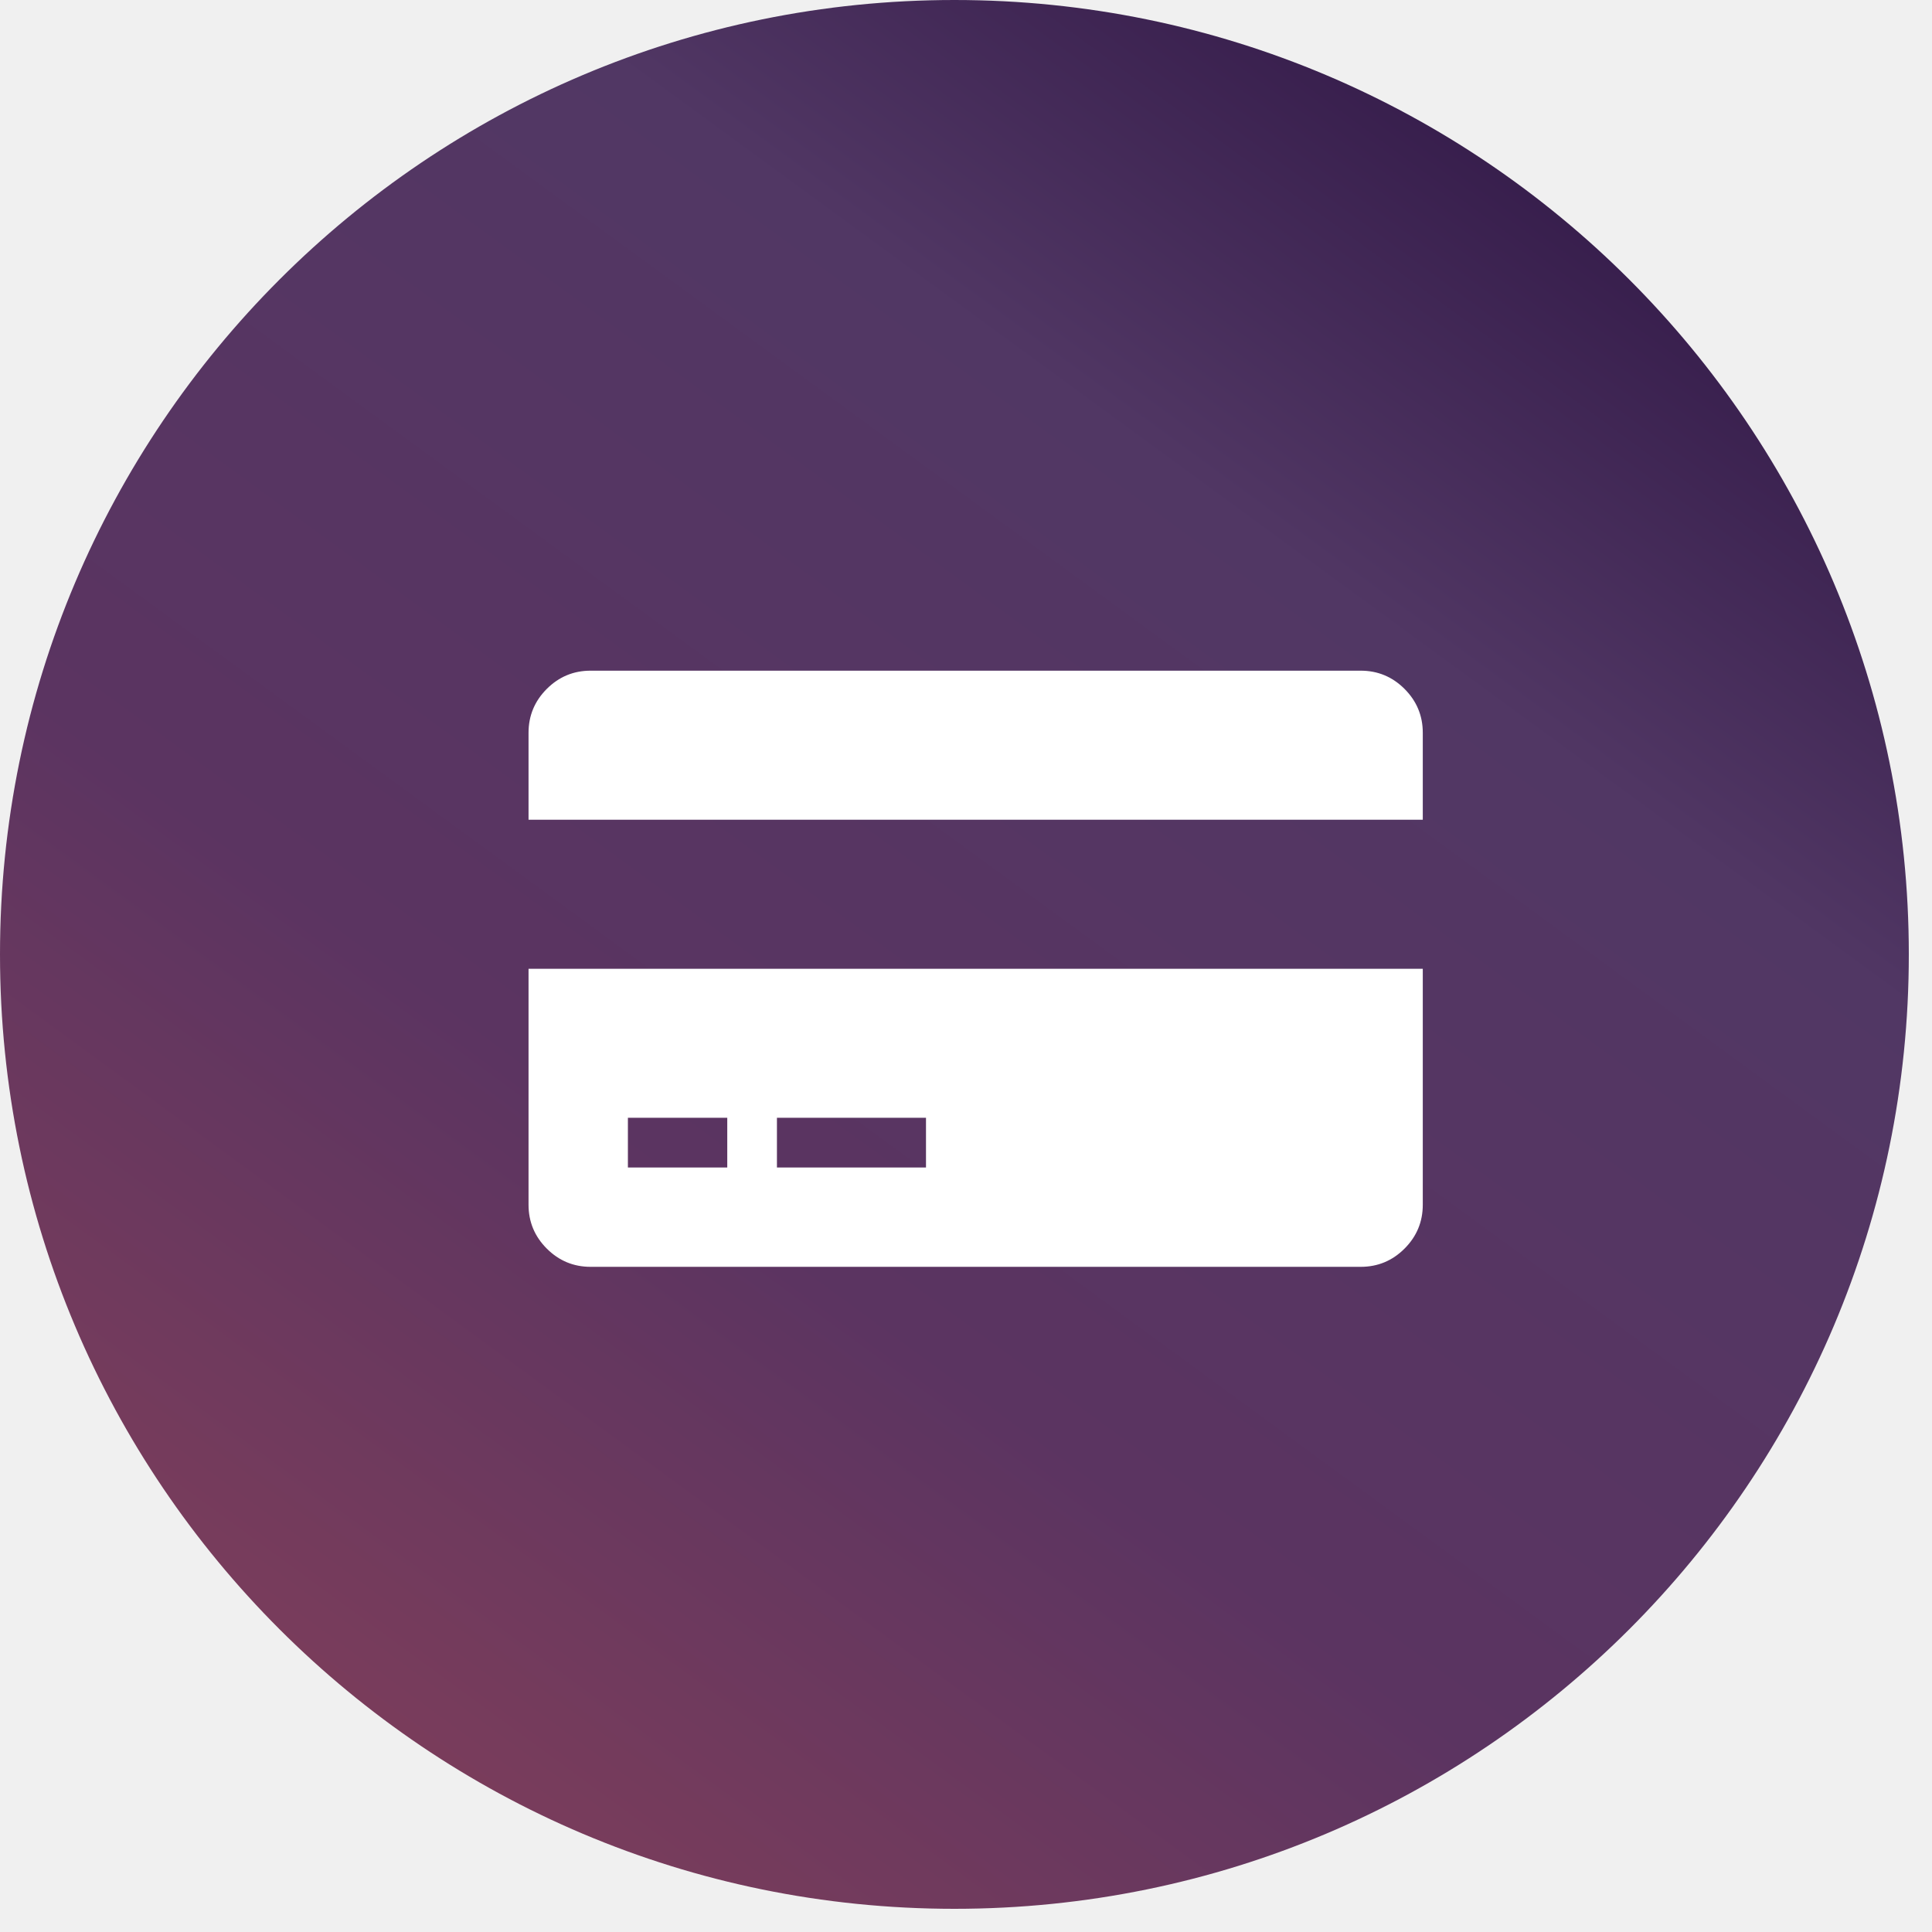
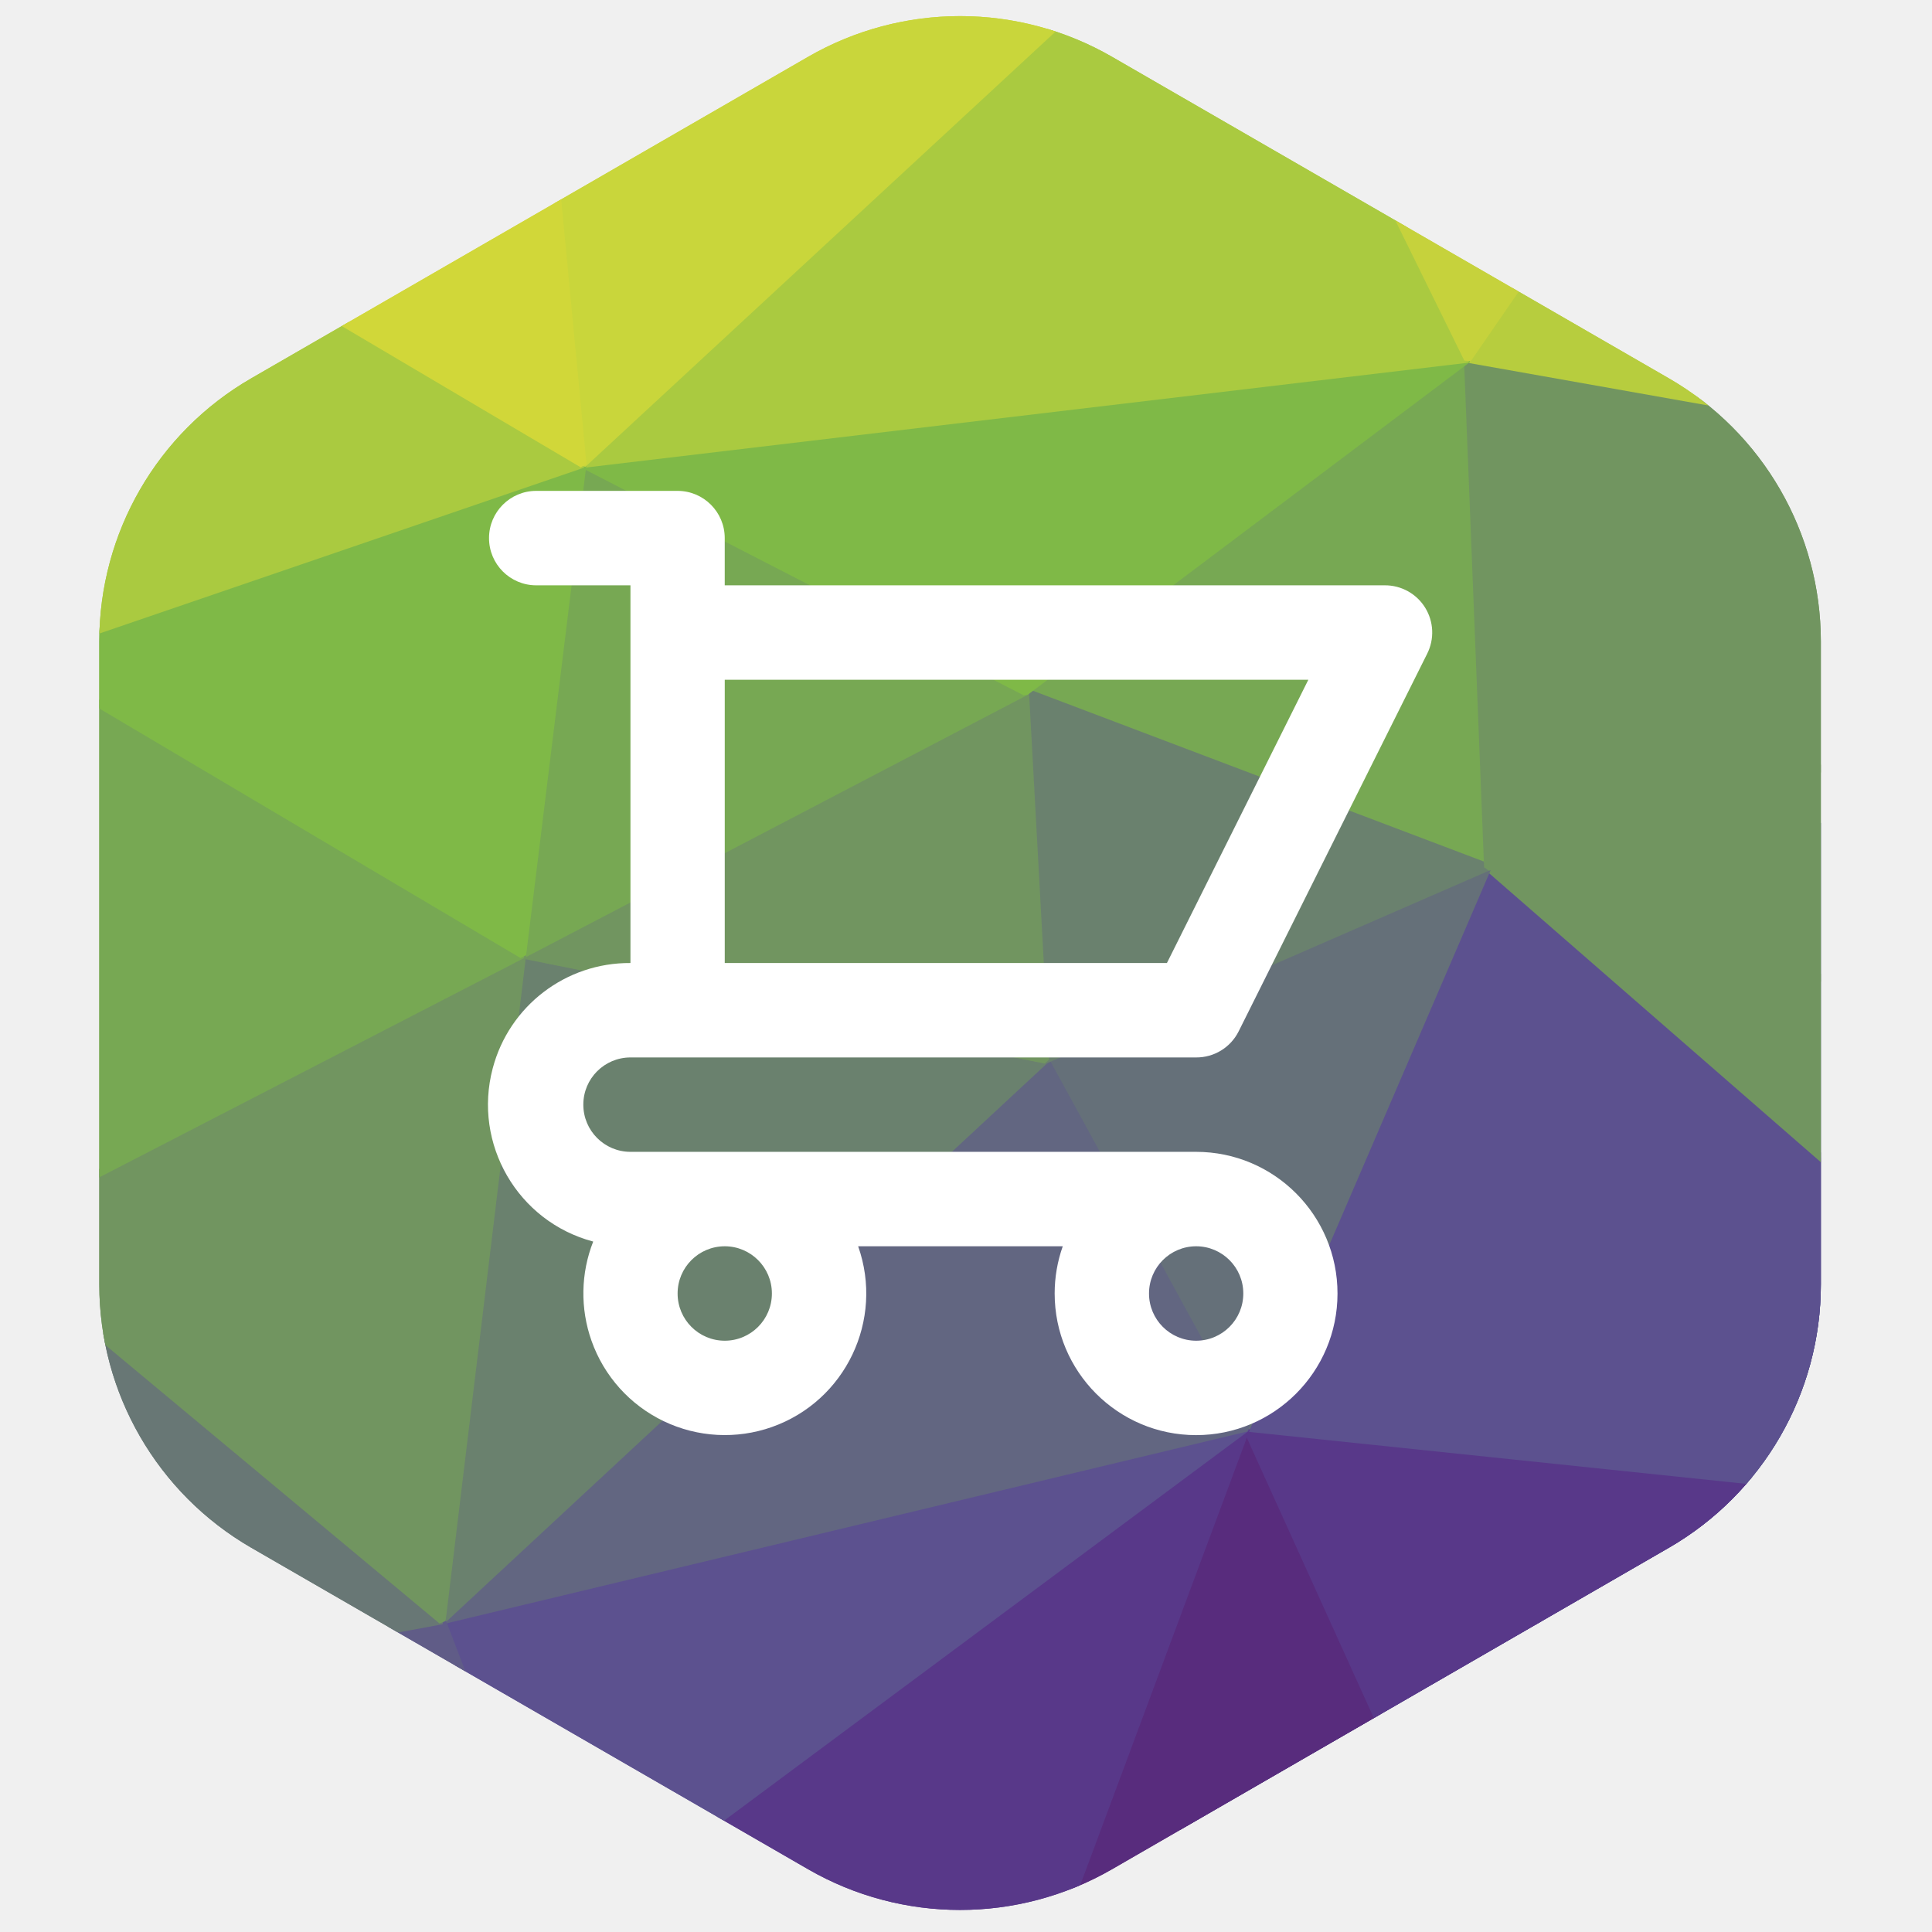
- <svg xmlns="http://www.w3.org/2000/svg" width="100px" height="100px" viewBox="0 0 100 100" version="1.1">
+ <svg xmlns="http://www.w3.org/2000/svg" xmlns:xlink="http://www.w3.org/1999/xlink" width="100" height="100" viewBox="0 0 100 100">
  <defs>
-     <linearGradient x1="18.288%" y1="0%" x2="91.459%" y2="100%" id="linearGradient-1">
-       <stop stop-color="#2F1645" offset="0%" />
-       <stop stop-color="#513764" offset="25.361%" />
-       <stop stop-color="#5B3461" offset="62.032%" />
-       <stop stop-color="#864059" offset="100%" />
-     </linearGradient>
+     <path id="a" d="M36.826 2.222l-28.82 16.64A15.73 15.73 0 0 0 .139 32.486v33.282c0 5.62 3 10.813 7.867 13.624l28.82 16.64a15.735 15.735 0 0 0 15.733 0l28.821-16.64a15.733 15.733 0 0 0 7.867-13.624V32.485a15.73 15.73 0 0 0-7.867-13.622L52.56 2.222A15.72 15.72 0 0 0 44.693.115c-2.716 0-5.432.702-7.867 2.107z" />
  </defs>
-   <g id="Icons" stroke="none" stroke-width="1" fill="none" fill-rule="evenodd">
-     <g id="commerce-lite-alt">
-       <circle id="Oval-1" fill="url(#linearGradient-1)" fill-rule="nonzero" transform="translate(49.4, 49.4) scale(-1, 1) translate(-49.4, -49.4) " cx="49.4" cy="49.4" r="49.4" />
-       <path d="M27.357,62.357 L27.357,50.143 L73.643,50.143 L73.643,62.357 C73.643,63.241 73.328,63.998 72.699,64.627 C72.069,65.257 71.313,65.571 70.429,65.571 L30.571,65.571 C29.687,65.571 28.931,65.257 28.301,64.627 C27.672,63.998 27.357,63.241 27.357,62.357 Z M40.214,57.857 L40.214,60.429 L47.929,60.429 L47.929,57.857 L40.214,57.857 Z M32.5,57.857 L32.5,60.429 L37.643,60.429 L37.643,57.857 L32.5,57.857 Z M70.429,34.714 C71.313,34.714 72.069,35.029 72.699,35.658 C73.328,36.288 73.643,37.045 73.643,37.929 L73.643,42.429 L27.357,42.429 L27.357,37.929 C27.357,37.045 27.672,36.288 28.301,35.658 C28.931,35.029 29.687,34.714 30.571,34.714 L70.429,34.714 Z" id="" fill="#FFFFFF" />
+   <g fill="none" fill-rule="evenodd">
+     <g transform="translate(5 .719)">
+       <mask id="b" fill="#fff">
+         <use xlink:href="#a" />
+       </mask>
+       <path fill="#0F186D" d="M56.09 107.15h53.88V41.874H56.09z" mask="url(#b)" />
+       <path fill="#583889" d="M86.478 91.485l-27.07-18.138.13-.357 52.055 5.441.069.37-24.987 12.697z" mask="url(#b)" />
+       <path fill="#583889" d="M111.573 78.626l-52.056-5.442 27.07 18.138z" mask="url(#b)" />
+       <path fill="#582C7D" d="M47.018 106.936l-.178-.264 12.494-33.555.362-.014 15.617 34.464-.185.276z" mask="url(#b)" />
+       <path fill="#582C7D" d="M59.518 73.184l-12.494 33.557 28.11.906z" mask="url(#b)" />
+       <path fill="#583889" d="M74.956 107.729L59.338 73.266l.289-.243 27.068 18.138.051.275-11.45 16.324z" mask="url(#b)" />
+       <path fill="#583889" d="M59.518 73.184l15.616 34.463 11.452-16.324z" mask="url(#b)" />
+       <path fill="#5C518F" d="M59.498 73.38l-.16-.273 12.494-29.021.309-.07 39.56 34.463-.147.342z" mask="url(#b)" />
+       <path fill="#5C518F" d="M72.011 44.162L59.518 73.185l52.056 5.441z" mask="url(#b)" />
+       <path fill="#719560" d="M71.882 44.31l.19-.333 43.728 14.51.129.226-4.165 19.952-.32.108z" mask="url(#b)" />
+       <path fill="#719560" d="M72.011 44.162l39.563 34.464 4.164-19.952z" mask="url(#b)" />
+       <path fill="#719560" d="M71.949 44.349l.007-.374 55.178-16.325.24.256-11.453 30.835-.244.117z" mask="url(#b)" />
+       <path fill="#719560" d="M127.19 27.838L72.012 44.162l43.727 14.512z" mask="url(#b)" />
+       <path fill="#583889" d="M24.06 99.672l-.057-.343 35.398-26.3.3.224-12.494 33.556-.242.117z" mask="url(#b)" />
+       <path fill="#583889" d="M59.518 73.184L24.12 99.485l22.904 7.256z" mask="url(#b)" />
+       <path fill="#5C518F" d="M23.936 99.555L17.69 83.231l.139-.26 41.644-9.976.162.347-35.399 26.3z" mask="url(#b)" />
+       <path fill="#5C518F" d="M17.873 83.16l6.247 16.325 35.398-26.3z" mask="url(#b)" />
+       <path fill="#657079" d="M48.935 54.232l.093-.272 22.905-9.977.257.257-12.493 29.022-.351.017z" mask="url(#b)" />
+       <path fill="#657079" d="M72.011 44.162L49.106 54.14l10.412 19.046z" mask="url(#b)" />
+       <path fill="#626681" d="M17.74 83.018l31.233-29.023.304.05L59.69 73.091l-.126.284-41.646 9.976z" mask="url(#b)" />
+       <path fill="#626681" d="M49.106 54.139L17.873 83.16l41.645-9.976z" mask="url(#b)" />
+       <path fill="#77A853" d="M47.996 35.276l-.048-.34 22.905-17.23.312.148 1.041 26.301-.265.19z" mask="url(#b)" />
+       <path fill="#77A853" d="M70.97 17.862L48.064 35.093l23.945 9.07z" mask="url(#b)" />
+       <path fill="#6A816E" d="M48.911 54.15L47.87 35.103l.265-.194 23.946 9.07.008.362-22.904 9.977z" mask="url(#b)" />
+       <path fill="#6A816E" d="M72.011 44.162l-23.946-9.068 1.041 19.045z" mask="url(#b)" />
+       <path fill="#6A816E" d="M17.678 83.137l4.165-34.463.232-.169 27.07 5.443.094.334-31.233 29.022z" mask="url(#b)" />
+       <path fill="#6A816E" d="M49.106 54.139l-27.069-5.442-4.164 34.464z" mask="url(#b)" />
+       <path fill="#719560" d="M71.816 44.17l-1.041-26.3.229-.2 56.22 9.976.021.38L72.067 44.35z" mask="url(#b)" />
+       <path fill="#719560" d="M70.97 17.862l1.04 26.3 55.18-16.324z" mask="url(#b)" />
+       <path fill="#B7CD3E" d="M70.935 18.054l-.127-.303L83.302-.39l.267-.053 43.727 28.115-.14.357z" mask="url(#b)" />
+       <path fill="#B7CD3E" d="M83.463-.277L70.97 17.861l56.221 9.977z" mask="url(#b)" />
+       <path fill="#605C87" d="M-16.532 89.7l.012-.382 34.357-6.348.219.121 6.246 16.326-.23.26z" mask="url(#b)" />
+       <path fill="#605C87" d="M-16.485 89.51l40.604 9.976-6.247-16.326z" mask="url(#b)" />
+       <path fill="#719560" d="M21.998 48.89l-.052-.366L47.975 34.92l.286.162 1.04 19.046-.233.203z" mask="url(#b)" />
+       <path fill="#719560" d="M48.065 35.093L22.037 48.697l27.07 5.441z" mask="url(#b)" />
+       <path fill="#77A853" d="M21.843 48.674l3.123-25.394.283-.15 22.905 11.79.001.347L22.128 48.87z" mask="url(#b)" />
+       <path fill="#77A853" d="M25.16 23.303l-3.123 25.394 26.028-13.604z" mask="url(#b)" />
+       <path fill="#7FB947" d="M25.07 23.477l.068-.368 45.808-5.442.142.351L48.183 35.25l-.207.017z" mask="url(#b)" />
+       <path fill="#7FB947" d="M70.97 17.862l-45.81 5.44 22.905 11.791z" mask="url(#b)" />
+       <path fill="#687775" d="M-16.667 89.438l10.412-26.302.307-.077 23.945 19.952-.09.342-34.357 6.35z" mask="url(#b)" />
+       <path fill="#687775" d="M-6.073 63.208L-16.485 89.51l34.358-6.348z" mask="url(#b)" />
+       <path fill="#719560" d="M-6.198 63.359l.035-.324 28.11-14.51.284.196-4.165 34.464-.318.126z" mask="url(#b)" />
+       <path fill="#719560" d="M22.037 48.697l-28.11 14.51 23.945 19.954z" mask="url(#b)" />
+       <path fill="#77A853" d="M-6.269 63.195l2.083-29.929.294-.155 26.028 15.42-.01.34-28.11 14.511z" mask="url(#b)" />
+       <path fill="#77A853" d="M-3.991 33.28l-2.083 29.928 28.111-14.51z" mask="url(#b)" />
+       <path fill="#AACA40" d="M25.027 23.16L58.344-7.677l.308.058 12.494 25.394-.154.28-45.809 5.442z" mask="url(#b)" />
+       <path fill="#AACA40" d="M58.476-7.533L25.16 23.304l45.81-5.443z" mask="url(#b)" />
+       <path fill="#C6D23C" d="M70.794 17.948L58.301-7.446l.23-.274L83.517-.465l.107.298-12.494 18.14z" mask="url(#b)" />
+       <path fill="#C6D23C" d="M83.463-.277L58.476-7.533 70.97 17.861z" mask="url(#b)" />
+       <path fill="#7FB947" d="M-4.091 33.447l.036-.352 29.151-9.977.258.209-3.122 25.395-.295.144z" mask="url(#b)" />
+       <path fill="#7FB947" d="M25.16 23.303L-3.99 33.28l26.028 15.417z" mask="url(#b)" />
+       <path fill="#AACA40" d="M-4.187 33.28V6.071l.295-.17L25.26 23.135l-.036.354-29.151 9.976z" mask="url(#b)" />
+       <path fill="#AACA40" d="M-3.991 6.071V33.28l29.152-9.975z" mask="url(#b)" />
+       <path fill="#C9D63B" d="M24.966 23.322l-3.124-32.65.204-.214 36.44 1.815.123.338-33.316 30.835z" mask="url(#b)" />
+       <path fill="#C9D63B" d="M58.476-7.533l-36.44-1.813 3.124 32.65z" mask="url(#b)" />
+       <path fill="#D1D739" d="M-4.09 6.24v-.336L21.937-9.515l.295.15 3.123 32.65-.295.186z" mask="url(#b)" />
+       <path fill="#D1D739" d="M22.037-9.347L-3.992 6.071 25.16 23.303z" mask="url(#b)" />
    </g>
+     <path fill="#FFF" d="M61.913 69.395a2.442 2.442 0 0 0 2.44-2.445 2.442 2.442 0 0 0-2.44-2.443 2.442 2.442 0 0 0-2.44 2.443 2.442 2.442 0 0 0 2.44 2.445zm-24.4 0a2.442 2.442 0 0 0 2.44-2.445 2.442 2.442 0 0 0-2.44-2.443 2.442 2.442 0 0 0-2.44 2.443 2.442 2.442 0 0 0 2.44 2.445zm0-19.55H60.4l7.32-14.662H37.513v14.663zm24.4 9.774c4.043.003 7.318 3.287 7.316 7.336-.002 4.048-3.281 7.329-7.324 7.327-4.042-.003-7.318-3.286-7.316-7.335 0-.832.142-1.656.419-2.44h-10.59c1.347 3.818-.652 8.006-4.464 9.355a7.318 7.318 0 0 1-9.34-4.471 7.338 7.338 0 0 1 .09-5.128c-3.907-1.036-6.236-5.05-5.202-8.963a7.32 7.32 0 0 1 7.13-5.454v-19.55h-4.88a2.442 2.442 0 0 1-2.44-2.445 2.442 2.442 0 0 1 2.44-2.443h7.32a2.442 2.442 0 0 1 2.44 2.443v2.445h34.161a2.442 2.442 0 0 1 2.196 3.543l-9.76 19.55a2.442 2.442 0 0 1-2.196 1.344h-29.28a2.441 2.441 0 0 0-2.44 2.443 2.441 2.441 0 0 0 2.44 2.443h29.28z" />
  </g>
</svg>
